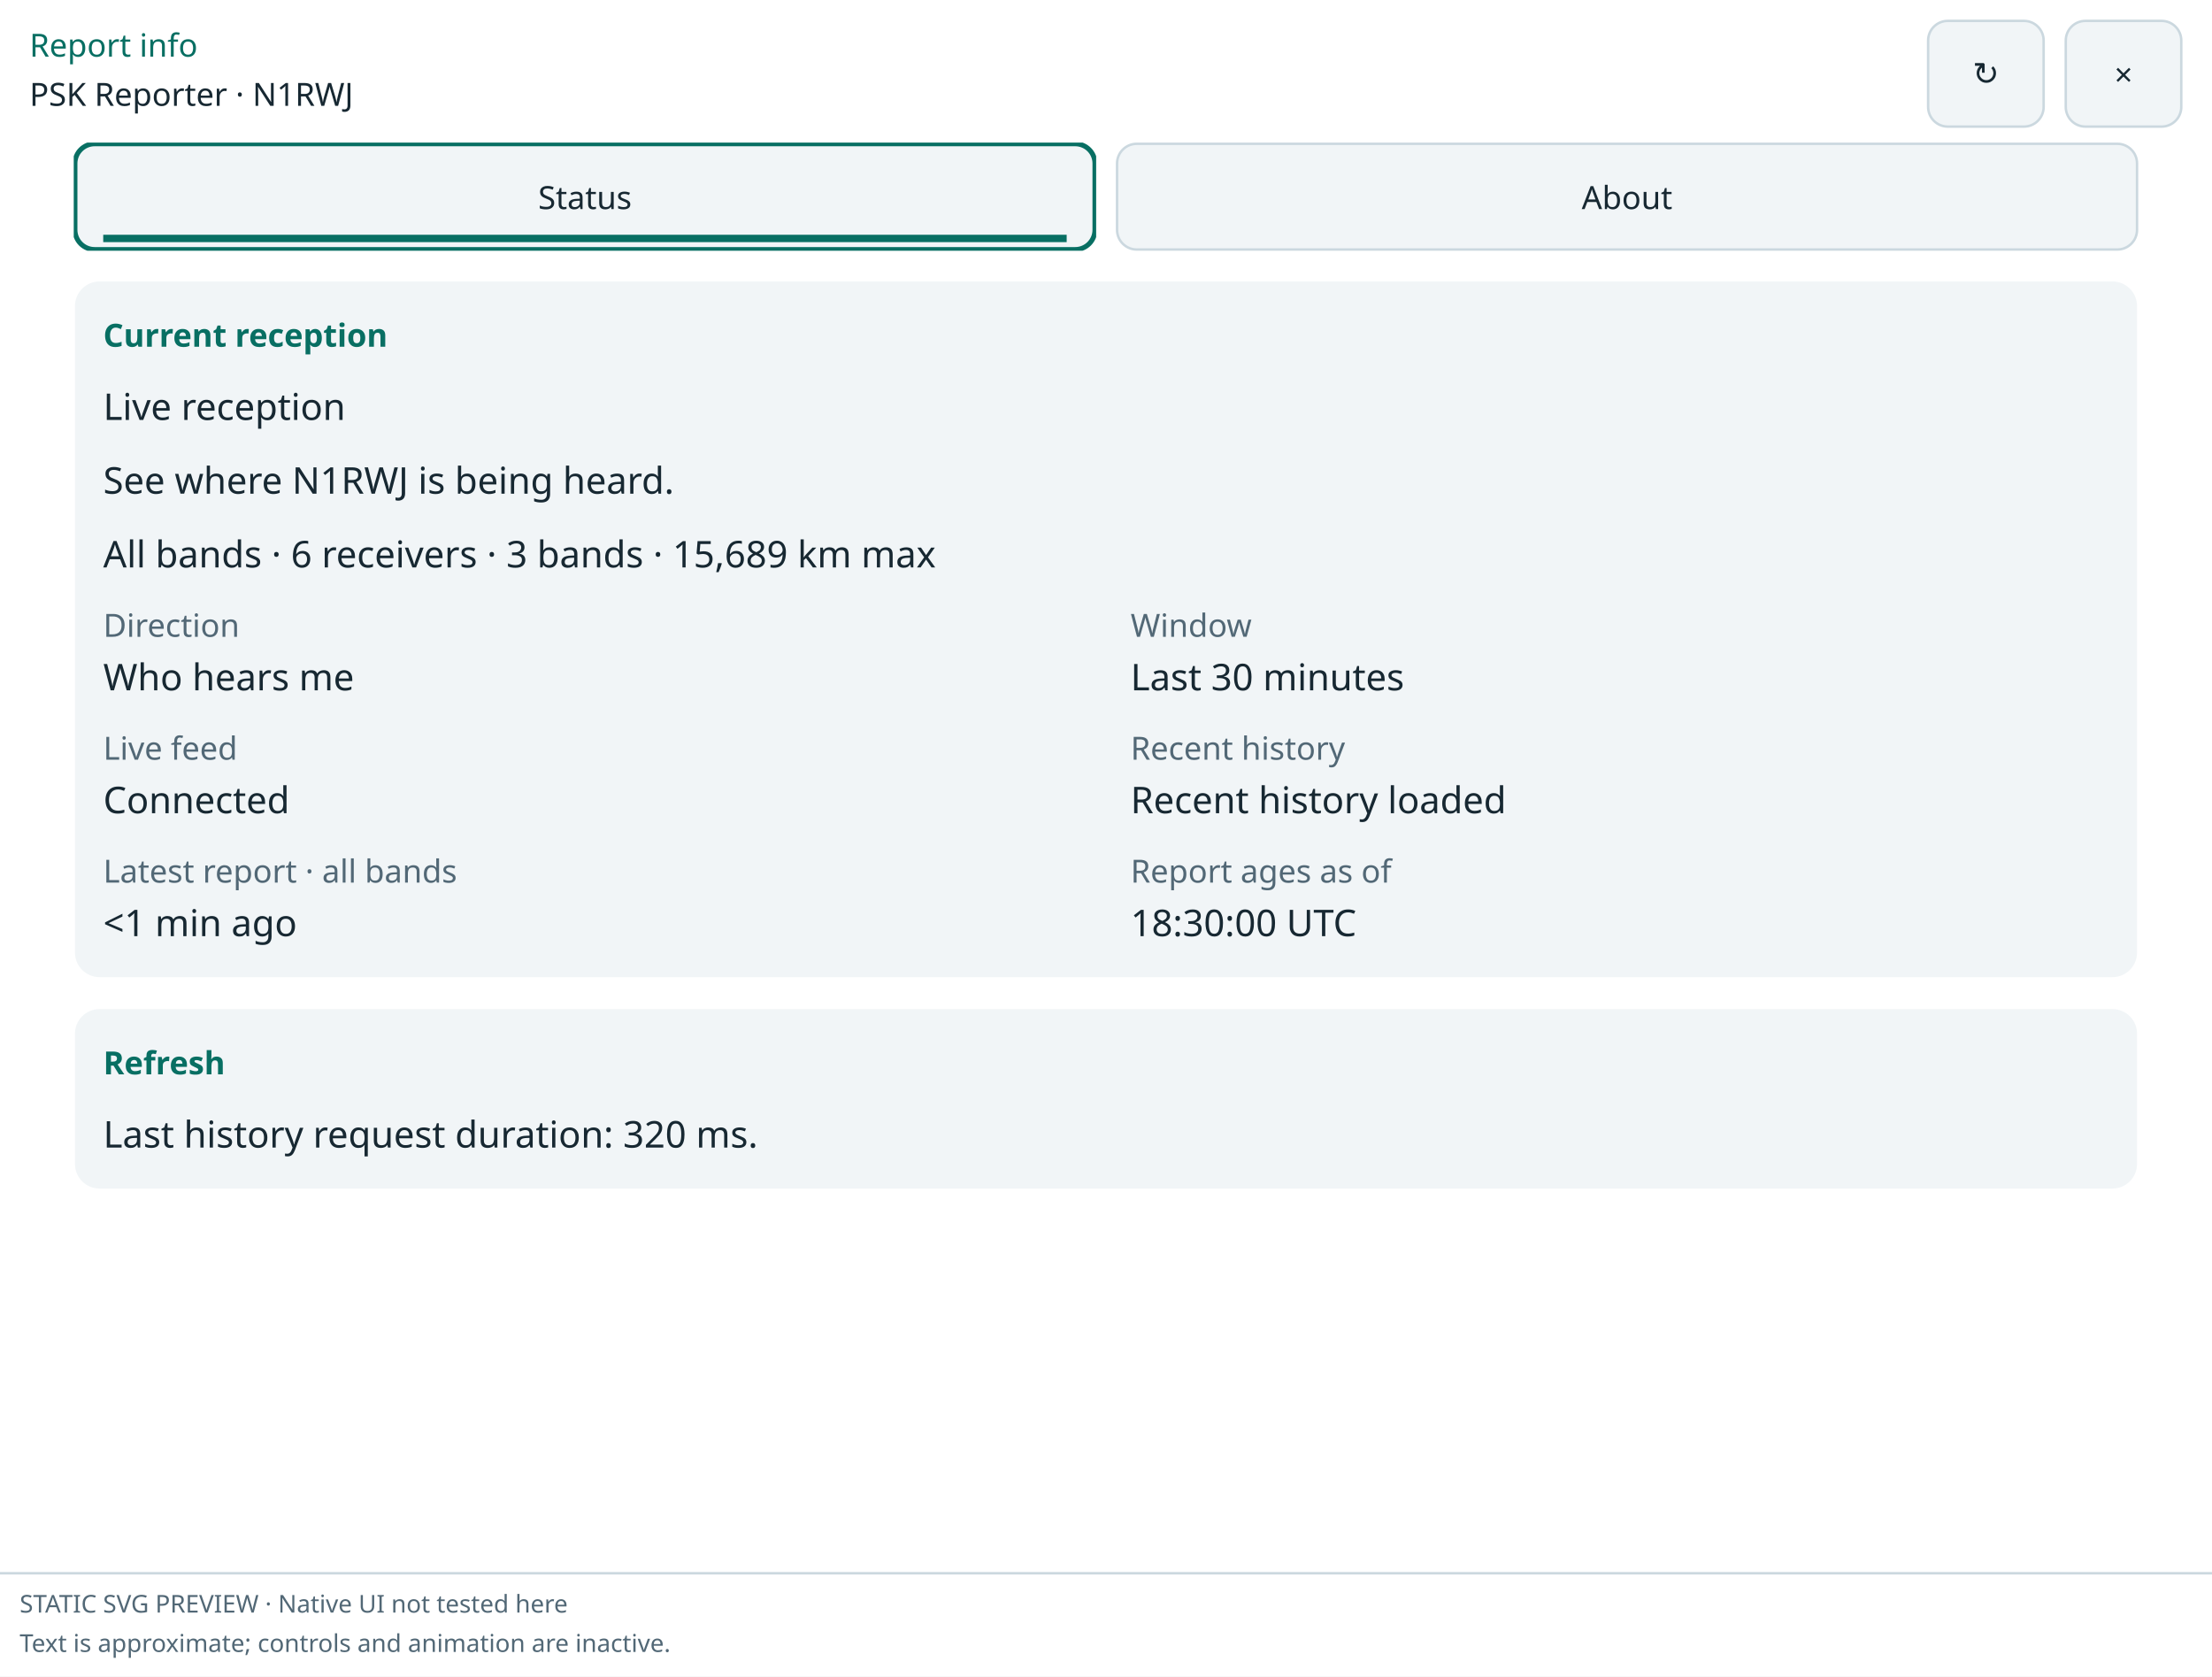
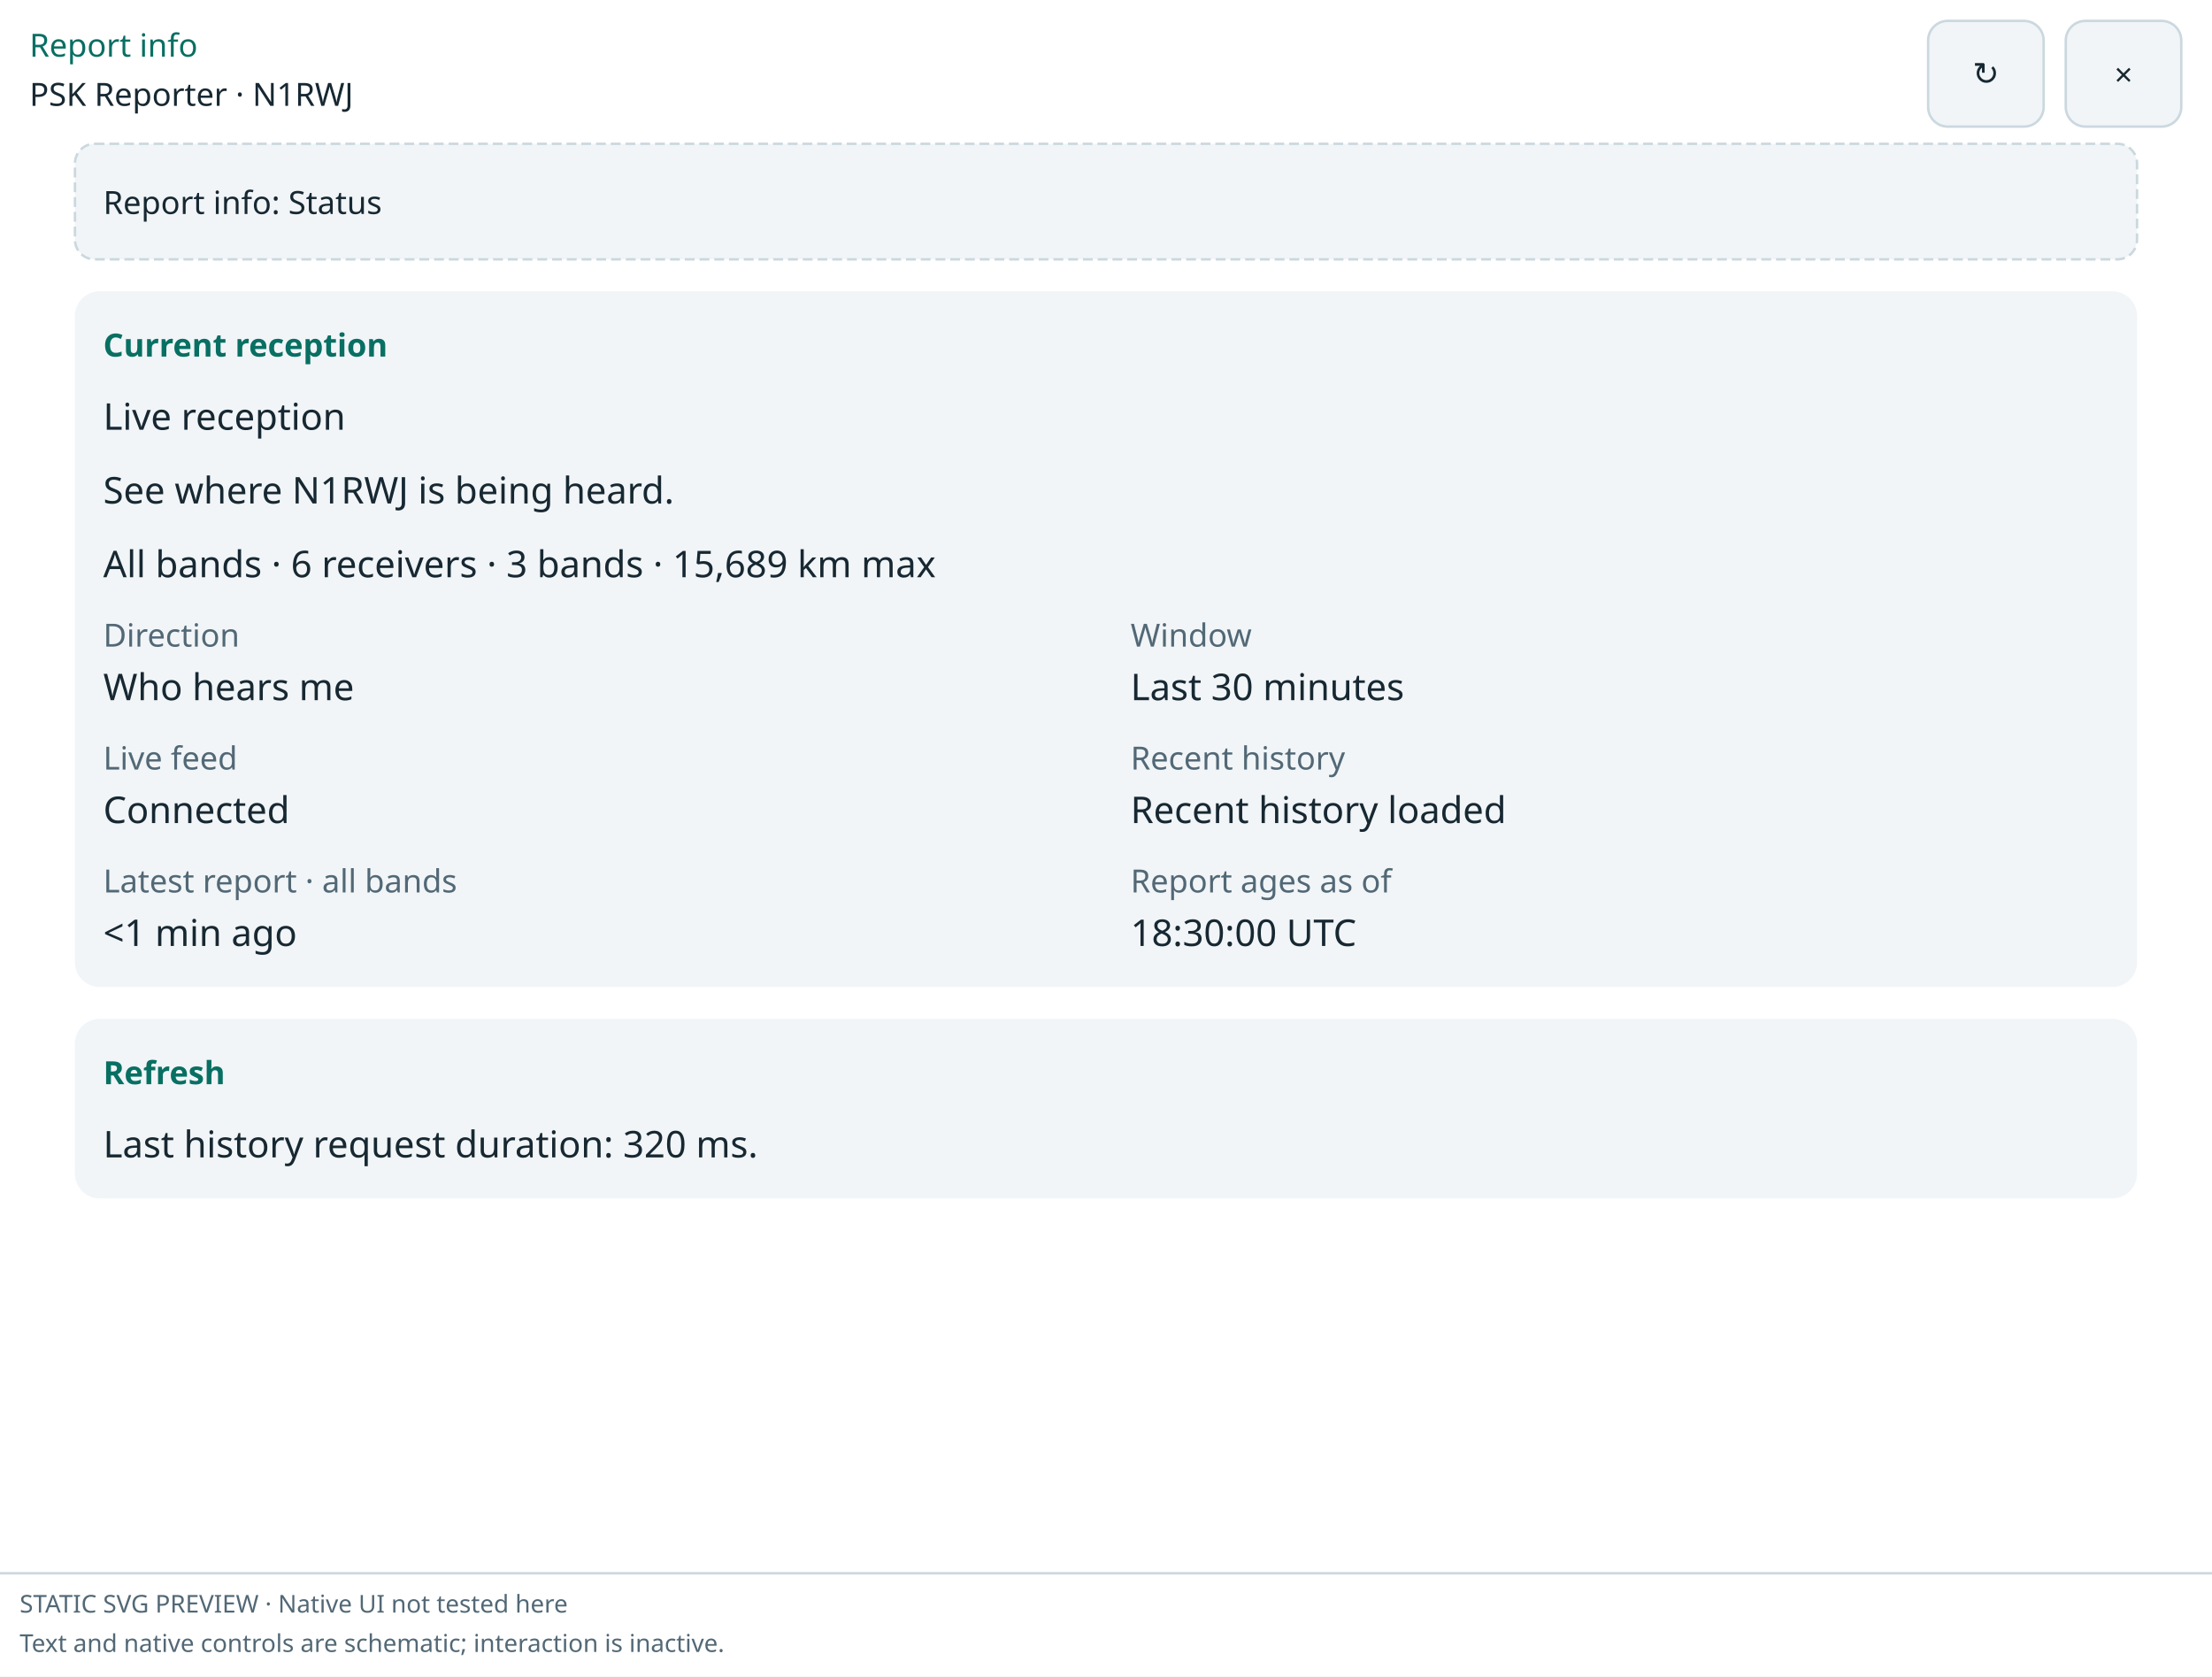
<svg xmlns="http://www.w3.org/2000/svg" width="900" height="682" viewBox="0 0 900 682" role="img" aria-label="PSK Reporter static scene preview, not native app acceptance">
  <rect width="100%" height="100%" fill="#ffffff" />
  <svg aria-hidden="true" width="900" height="640" viewBox="0 0 900 640">
    <g transform="translate(0 0) rotate(0 450 320)" opacity="1">
      <defs>
        <clipPath id="preview-layer-0-bounds">
          <rect width="900" height="640" />
        </clipPath>
      </defs>
      <g clip-path="url(#preview-layer-0-bounds)">
        <svg aria-hidden="true" width="900" height="640" viewBox="0 0 900 640" preserveAspectRatio="none">
          <rect width="900" height="640" fill="#ffffff" />
        </svg>
      </g>
    </g>
    <g transform="translate(12 8) rotate(0 382 10)" opacity="1">
      <defs>
        <clipPath id="preview-layer-1-bounds">
          <rect width="764" height="20" />
        </clipPath>
      </defs>
      <g clip-path="url(#preview-layer-1-bounds)">
        <text x="0" y="10" dominant-baseline="central" text-anchor="start" font-family="sans-serif" font-size="13" font-weight="400" letter-spacing="0" fill="#086f63">Report info</text>
      </g>
    </g>
    <g transform="translate(12 28) rotate(0 382 10)" opacity="1">
      <defs>
        <clipPath id="preview-layer-2-bounds">
          <rect width="764" height="20" />
        </clipPath>
      </defs>
      <g clip-path="url(#preview-layer-2-bounds)">
        <text x="0" y="10" dominant-baseline="central" text-anchor="start" font-family="sans-serif" font-size="13" font-weight="400" letter-spacing="0" fill="#172832">PSK Reporter · N1RWJ</text>
      </g>
    </g>
    <g transform="translate(784 8) rotate(0 24 22)" opacity="1">
      <defs>
        <clipPath id="preview-layer-3-bounds">
          <rect width="48" height="44" />
        </clipPath>
      </defs>
      <g clip-path="url(#preview-layer-3-bounds)">
        <svg aria-hidden="true" width="48" height="44" viewBox="0 0 48 44" preserveAspectRatio="none">
          <rect x=".5" y=".5" width="47" height="43" rx="8" fill="#f1f5f7" stroke="#cbd8df" stroke-width="1" />
        </svg>
      </g>
    </g>
    <g transform="translate(792 20) rotate(0 16 10)" opacity="1">
      <defs>
        <clipPath id="preview-layer-4-bounds">
          <rect width="32" height="20" />
        </clipPath>
      </defs>
      <g clip-path="url(#preview-layer-4-bounds)">
        <text x="16" y="10" dominant-baseline="central" text-anchor="middle" font-family="sans-serif" font-size="13" font-weight="400" letter-spacing="0" fill="#172832">↻</text>
      </g>
    </g>
    <g transform="translate(840 8) rotate(0 24 22)" opacity="1">
      <defs>
        <clipPath id="preview-layer-5-bounds">
          <rect width="48" height="44" />
        </clipPath>
      </defs>
      <g clip-path="url(#preview-layer-5-bounds)">
        <svg aria-hidden="true" width="48" height="44" viewBox="0 0 48 44" preserveAspectRatio="none">
          <rect x=".5" y=".5" width="47" height="43" rx="8" fill="#f1f5f7" stroke="#cbd8df" stroke-width="1" />
        </svg>
      </g>
    </g>
    <g transform="translate(848 20) rotate(0 16 10)" opacity="1">
      <defs>
        <clipPath id="preview-layer-6-bounds">
          <rect width="32" height="20" />
        </clipPath>
      </defs>
      <g clip-path="url(#preview-layer-6-bounds)">
        <text x="16" y="10" dominant-baseline="central" text-anchor="middle" font-family="sans-serif" font-size="13" font-weight="400" letter-spacing="0" fill="#172832">×</text>
      </g>
    </g>
-     <g transform="translate(30 58) rotate(0 208 22)" opacity="1">
+     <g transform="translate(30 118) rotate(0 420 142)" opacity="1">
      <defs>
        <clipPath id="preview-layer-7-bounds">
-           <rect width="416" height="44" />
+           <rect width="840" height="284" />
        </clipPath>
      </defs>
      <g clip-path="url(#preview-layer-7-bounds)">
-         <svg aria-hidden="true" width="416" height="44" viewBox="0 0 416 44" preserveAspectRatio="none">
-           <rect x=".5" y=".5" width="415" height="43" rx="8" fill="#f1f5f7" stroke="#086f63" stroke-width="2" />
-           <path d="M12 39H404" stroke="#086f63" stroke-width="3" />
-         </svg>
-       </g>
-     </g>
-     <g transform="translate(38 70) rotate(0 200 10)" opacity="1">
-       <defs>
-         <clipPath id="preview-layer-8-bounds">
-           <rect width="400" height="20" />
-         </clipPath>
-       </defs>
-       <g clip-path="url(#preview-layer-8-bounds)">
-         <text x="200" y="10" dominant-baseline="central" text-anchor="middle" font-family="sans-serif" font-size="13" font-weight="400" letter-spacing="0" fill="#172832">Status</text>
-       </g>
-     </g>
-     <g transform="translate(454 58) rotate(0 208 22)" opacity="1">
-       <defs>
-         <clipPath id="preview-layer-9-bounds">
-           <rect width="416" height="44" />
-         </clipPath>
-       </defs>
-       <g clip-path="url(#preview-layer-9-bounds)">
-         <svg aria-hidden="true" width="416" height="44" viewBox="0 0 416 44" preserveAspectRatio="none">
-           <rect x=".5" y=".5" width="415" height="43" rx="8" fill="#f1f5f7" stroke="#cbd8df" stroke-width="1" />
-         </svg>
-       </g>
-     </g>
-     <g transform="translate(462 70) rotate(0 200 10)" opacity="1">
-       <defs>
-         <clipPath id="preview-layer-10-bounds">
-           <rect width="400" height="20" />
-         </clipPath>
-       </defs>
-       <g clip-path="url(#preview-layer-10-bounds)">
-         <text x="200" y="10" dominant-baseline="central" text-anchor="middle" font-family="sans-serif" font-size="13" font-weight="400" letter-spacing="0" fill="#172832">About</text>
-       </g>
-     </g>
-     <g transform="translate(30 114) rotate(0 420 142)" opacity="1">
-       <defs>
-         <clipPath id="preview-layer-11-bounds">
-           <rect width="840" height="284" />
-         </clipPath>
-       </defs>
-       <g clip-path="url(#preview-layer-11-bounds)">
        <svg aria-hidden="true" width="840" height="284" viewBox="0 0 840 284" preserveAspectRatio="none">
          <rect x=".5" y=".5" width="839" height="283" rx="10" fill="#f1f5f7" />
        </svg>
      </g>
    </g>
-     <g transform="translate(42 126) rotate(0 408 10)" opacity="1">
+     <g transform="translate(42 130) rotate(0 408 10)" opacity="1">
+       <defs>
+         <clipPath id="preview-layer-8-bounds">
+           <rect width="816" height="20" />
+         </clipPath>
+       </defs>
+       <g clip-path="url(#preview-layer-8-bounds)">
+         <text x="0" y="10" dominant-baseline="central" text-anchor="start" font-family="sans-serif" font-size="13" font-weight="600" letter-spacing="0" fill="#086f63">Current reception</text>
+       </g>
+     </g>
+     <g transform="translate(42 158) rotate(0 408 11)" opacity="1">
+       <defs>
+         <clipPath id="preview-layer-9-bounds">
+           <rect width="816" height="22" />
+         </clipPath>
+       </defs>
+       <g clip-path="url(#preview-layer-9-bounds)">
+         <text x="0" y="11" dominant-baseline="central" text-anchor="start" font-family="sans-serif" font-size="15" font-weight="400" letter-spacing="0" fill="#172832">Live reception</text>
+       </g>
+     </g>
+     <g transform="translate(42 188) rotate(0 408 11)" opacity="1">
+       <defs>
+         <clipPath id="preview-layer-10-bounds">
+           <rect width="816" height="22" />
+         </clipPath>
+       </defs>
+       <g clip-path="url(#preview-layer-10-bounds)">
+         <text x="0" y="11" dominant-baseline="central" text-anchor="start" font-family="sans-serif" font-size="15" font-weight="400" letter-spacing="0" fill="#172832">See where N1RWJ is being heard.</text>
+       </g>
+     </g>
+     <g transform="translate(42 218) rotate(0 408 11)" opacity="1">
+       <defs>
+         <clipPath id="preview-layer-11-bounds">
+           <rect width="816" height="22" />
+         </clipPath>
+       </defs>
+       <g clip-path="url(#preview-layer-11-bounds)">
+         <text x="0" y="11" dominant-baseline="central" text-anchor="start" font-family="sans-serif" font-size="15" font-weight="400" letter-spacing="0" fill="#172832">All bands · 6 receivers · 3 bands · 15,689 km max</text>
+       </g>
+     </g>
+     <g transform="translate(42 248) rotate(0 199 10)" opacity="1">
      <defs>
        <clipPath id="preview-layer-12-bounds">
-           <rect width="816" height="20" />
+           <rect width="398" height="20" />
        </clipPath>
      </defs>
      <g clip-path="url(#preview-layer-12-bounds)">
-         <text x="0" y="10" dominant-baseline="central" text-anchor="start" font-family="sans-serif" font-size="13" font-weight="600" letter-spacing="0" fill="#086f63">Current reception</text>
-       </g>
-     </g>
-     <g transform="translate(42 154) rotate(0 408 11)" opacity="1">
+         <text x="0" y="10" dominant-baseline="central" text-anchor="start" font-family="sans-serif" font-size="13" font-weight="400" letter-spacing="0" fill="#526876">Direction</text>
+       </g>
+     </g>
+     <g transform="translate(42 268) rotate(0 199 11)" opacity="1">
      <defs>
        <clipPath id="preview-layer-13-bounds">
-           <rect width="816" height="22" />
+           <rect width="398" height="22" />
        </clipPath>
      </defs>
      <g clip-path="url(#preview-layer-13-bounds)">
-         <text x="0" y="11" dominant-baseline="central" text-anchor="start" font-family="sans-serif" font-size="15" font-weight="400" letter-spacing="0" fill="#172832">Live reception</text>
-       </g>
-     </g>
-     <g transform="translate(42 184) rotate(0 408 11)" opacity="1">
+         <text x="0" y="11" dominant-baseline="central" text-anchor="start" font-family="sans-serif" font-size="15" font-weight="400" letter-spacing="0" fill="#172832">Who hears me</text>
+       </g>
+     </g>
+     <g transform="translate(460 248) rotate(0 199 10)" opacity="1">
      <defs>
        <clipPath id="preview-layer-14-bounds">
-           <rect width="816" height="22" />
+           <rect width="398" height="20" />
        </clipPath>
      </defs>
      <g clip-path="url(#preview-layer-14-bounds)">
-         <text x="0" y="11" dominant-baseline="central" text-anchor="start" font-family="sans-serif" font-size="15" font-weight="400" letter-spacing="0" fill="#172832">See where N1RWJ is being heard.</text>
-       </g>
-     </g>
-     <g transform="translate(42 214) rotate(0 408 11)" opacity="1">
+         <text x="0" y="10" dominant-baseline="central" text-anchor="start" font-family="sans-serif" font-size="13" font-weight="400" letter-spacing="0" fill="#526876">Window</text>
+       </g>
+     </g>
+     <g transform="translate(460 268) rotate(0 199 11)" opacity="1">
      <defs>
        <clipPath id="preview-layer-15-bounds">
-           <rect width="816" height="22" />
+           <rect width="398" height="22" />
        </clipPath>
      </defs>
      <g clip-path="url(#preview-layer-15-bounds)">
-         <text x="0" y="11" dominant-baseline="central" text-anchor="start" font-family="sans-serif" font-size="15" font-weight="400" letter-spacing="0" fill="#172832">All bands · 6 receivers · 3 bands · 15,689 km max</text>
-       </g>
-     </g>
-     <g transform="translate(42 244) rotate(0 199 10)" opacity="1">
+         <text x="0" y="11" dominant-baseline="central" text-anchor="start" font-family="sans-serif" font-size="15" font-weight="400" letter-spacing="0" fill="#172832">Last 30 minutes</text>
+       </g>
+     </g>
+     <g transform="translate(42 298) rotate(0 199 10)" opacity="1">
      <defs>
        <clipPath id="preview-layer-16-bounds">
          <rect width="398" height="20" />
        </clipPath>
      </defs>
      <g clip-path="url(#preview-layer-16-bounds)">
-         <text x="0" y="10" dominant-baseline="central" text-anchor="start" font-family="sans-serif" font-size="13" font-weight="400" letter-spacing="0" fill="#526876">Direction</text>
-       </g>
-     </g>
-     <g transform="translate(42 264) rotate(0 199 11)" opacity="1">
+         <text x="0" y="10" dominant-baseline="central" text-anchor="start" font-family="sans-serif" font-size="13" font-weight="400" letter-spacing="0" fill="#526876">Live feed</text>
+       </g>
+     </g>
+     <g transform="translate(42 318) rotate(0 199 11)" opacity="1">
      <defs>
        <clipPath id="preview-layer-17-bounds">
          <rect width="398" height="22" />
        </clipPath>
      </defs>
      <g clip-path="url(#preview-layer-17-bounds)">
-         <text x="0" y="11" dominant-baseline="central" text-anchor="start" font-family="sans-serif" font-size="15" font-weight="400" letter-spacing="0" fill="#172832">Who hears me</text>
-       </g>
-     </g>
-     <g transform="translate(460 244) rotate(0 199 10)" opacity="1">
+         <text x="0" y="11" dominant-baseline="central" text-anchor="start" font-family="sans-serif" font-size="15" font-weight="400" letter-spacing="0" fill="#172832">Connected</text>
+       </g>
+     </g>
+     <g transform="translate(460 298) rotate(0 199 10)" opacity="1">
      <defs>
        <clipPath id="preview-layer-18-bounds">
          <rect width="398" height="20" />
        </clipPath>
      </defs>
      <g clip-path="url(#preview-layer-18-bounds)">
-         <text x="0" y="10" dominant-baseline="central" text-anchor="start" font-family="sans-serif" font-size="13" font-weight="400" letter-spacing="0" fill="#526876">Window</text>
-       </g>
-     </g>
-     <g transform="translate(460 264) rotate(0 199 11)" opacity="1">
+         <text x="0" y="10" dominant-baseline="central" text-anchor="start" font-family="sans-serif" font-size="13" font-weight="400" letter-spacing="0" fill="#526876">Recent history</text>
+       </g>
+     </g>
+     <g transform="translate(460 318) rotate(0 199 11)" opacity="1">
      <defs>
        <clipPath id="preview-layer-19-bounds">
          <rect width="398" height="22" />
        </clipPath>
      </defs>
      <g clip-path="url(#preview-layer-19-bounds)">
-         <text x="0" y="11" dominant-baseline="central" text-anchor="start" font-family="sans-serif" font-size="15" font-weight="400" letter-spacing="0" fill="#172832">Last 30 minutes</text>
-       </g>
-     </g>
-     <g transform="translate(42 294) rotate(0 199 10)" opacity="1">
+         <text x="0" y="11" dominant-baseline="central" text-anchor="start" font-family="sans-serif" font-size="15" font-weight="400" letter-spacing="0" fill="#172832">Recent history loaded</text>
+       </g>
+     </g>
+     <g transform="translate(42 348) rotate(0 199 10)" opacity="1">
      <defs>
        <clipPath id="preview-layer-20-bounds">
          <rect width="398" height="20" />
        </clipPath>
      </defs>
      <g clip-path="url(#preview-layer-20-bounds)">
-         <text x="0" y="10" dominant-baseline="central" text-anchor="start" font-family="sans-serif" font-size="13" font-weight="400" letter-spacing="0" fill="#526876">Live feed</text>
-       </g>
-     </g>
-     <g transform="translate(42 314) rotate(0 199 11)" opacity="1">
+         <text x="0" y="10" dominant-baseline="central" text-anchor="start" font-family="sans-serif" font-size="13" font-weight="400" letter-spacing="0" fill="#526876">Latest report · all bands</text>
+       </g>
+     </g>
+     <g transform="translate(42 368) rotate(0 199 11)" opacity="1">
      <defs>
        <clipPath id="preview-layer-21-bounds">
          <rect width="398" height="22" />
        </clipPath>
      </defs>
      <g clip-path="url(#preview-layer-21-bounds)">
-         <text x="0" y="11" dominant-baseline="central" text-anchor="start" font-family="sans-serif" font-size="15" font-weight="400" letter-spacing="0" fill="#172832">Connected</text>
-       </g>
-     </g>
-     <g transform="translate(460 294) rotate(0 199 10)" opacity="1">
+         <text x="0" y="11" dominant-baseline="central" text-anchor="start" font-family="sans-serif" font-size="15" font-weight="400" letter-spacing="0" fill="#172832">&lt;1 min ago</text>
+       </g>
+     </g>
+     <g transform="translate(460 348) rotate(0 199 10)" opacity="1">
      <defs>
        <clipPath id="preview-layer-22-bounds">
          <rect width="398" height="20" />
        </clipPath>
      </defs>
      <g clip-path="url(#preview-layer-22-bounds)">
-         <text x="0" y="10" dominant-baseline="central" text-anchor="start" font-family="sans-serif" font-size="13" font-weight="400" letter-spacing="0" fill="#526876">Recent history</text>
-       </g>
-     </g>
-     <g transform="translate(460 314) rotate(0 199 11)" opacity="1">
+         <text x="0" y="10" dominant-baseline="central" text-anchor="start" font-family="sans-serif" font-size="13" font-weight="400" letter-spacing="0" fill="#526876">Report ages as of</text>
+       </g>
+     </g>
+     <g transform="translate(460 368) rotate(0 199 11)" opacity="1">
      <defs>
        <clipPath id="preview-layer-23-bounds">
          <rect width="398" height="22" />
        </clipPath>
      </defs>
      <g clip-path="url(#preview-layer-23-bounds)">
-         <text x="0" y="11" dominant-baseline="central" text-anchor="start" font-family="sans-serif" font-size="15" font-weight="400" letter-spacing="0" fill="#172832">Recent history loaded</text>
-       </g>
-     </g>
-     <g transform="translate(42 344) rotate(0 199 10)" opacity="1">
+         <text x="0" y="11" dominant-baseline="central" text-anchor="start" font-family="sans-serif" font-size="15" font-weight="400" letter-spacing="0" fill="#172832">18:30:00 UTC</text>
+       </g>
+     </g>
+     <g transform="translate(30 414) rotate(0 420 37)" opacity="1">
      <defs>
        <clipPath id="preview-layer-24-bounds">
-           <rect width="398" height="20" />
+           <rect width="840" height="74" />
        </clipPath>
      </defs>
      <g clip-path="url(#preview-layer-24-bounds)">
-         <text x="0" y="10" dominant-baseline="central" text-anchor="start" font-family="sans-serif" font-size="13" font-weight="400" letter-spacing="0" fill="#526876">Latest report · all bands</text>
-       </g>
-     </g>
-     <g transform="translate(42 364) rotate(0 199 11)" opacity="1">
-       <defs>
-         <clipPath id="preview-layer-25-bounds">
-           <rect width="398" height="22" />
-         </clipPath>
-       </defs>
-       <g clip-path="url(#preview-layer-25-bounds)">
-         <text x="0" y="11" dominant-baseline="central" text-anchor="start" font-family="sans-serif" font-size="15" font-weight="400" letter-spacing="0" fill="#172832">&lt;1 min ago</text>
-       </g>
-     </g>
-     <g transform="translate(460 344) rotate(0 199 10)" opacity="1">
-       <defs>
-         <clipPath id="preview-layer-26-bounds">
-           <rect width="398" height="20" />
-         </clipPath>
-       </defs>
-       <g clip-path="url(#preview-layer-26-bounds)">
-         <text x="0" y="10" dominant-baseline="central" text-anchor="start" font-family="sans-serif" font-size="13" font-weight="400" letter-spacing="0" fill="#526876">Report ages as of</text>
-       </g>
-     </g>
-     <g transform="translate(460 364) rotate(0 199 11)" opacity="1">
-       <defs>
-         <clipPath id="preview-layer-27-bounds">
-           <rect width="398" height="22" />
-         </clipPath>
-       </defs>
-       <g clip-path="url(#preview-layer-27-bounds)">
-         <text x="0" y="11" dominant-baseline="central" text-anchor="start" font-family="sans-serif" font-size="15" font-weight="400" letter-spacing="0" fill="#172832">18:30:00 UTC</text>
-       </g>
-     </g>
-     <g transform="translate(30 410) rotate(0 420 37)" opacity="1">
-       <defs>
-         <clipPath id="preview-layer-28-bounds">
-           <rect width="840" height="74" />
-         </clipPath>
-       </defs>
-       <g clip-path="url(#preview-layer-28-bounds)">
        <svg aria-hidden="true" width="840" height="74" viewBox="0 0 840 74" preserveAspectRatio="none">
          <rect x=".5" y=".5" width="839" height="73" rx="10" fill="#f1f5f7" />
        </svg>
      </g>
    </g>
-     <g transform="translate(42 422) rotate(0 408 10)" opacity="1">
-       <defs>
-         <clipPath id="preview-layer-29-bounds">
+     <g transform="translate(42 426) rotate(0 408 10)" opacity="1">
+       <defs>
+         <clipPath id="preview-layer-25-bounds">
          <rect width="816" height="20" />
        </clipPath>
      </defs>
-       <g clip-path="url(#preview-layer-29-bounds)">
+       <g clip-path="url(#preview-layer-25-bounds)">
        <text x="0" y="10" dominant-baseline="central" text-anchor="start" font-family="sans-serif" font-size="13" font-weight="600" letter-spacing="0" fill="#086f63">Refresh</text>
      </g>
    </g>
-     <g transform="translate(42 450) rotate(0 408 11)" opacity="1">
-       <defs>
-         <clipPath id="preview-layer-30-bounds">
-           <rect width="816" height="22" />
-         </clipPath>
-       </defs>
-       <g clip-path="url(#preview-layer-30-bounds)">
+     <g transform="translate(42 454) rotate(0 408 11)" opacity="1">
+       <defs>
+         <clipPath id="preview-layer-26-bounds">
+           <rect width="816" height="22" />
+         </clipPath>
+       </defs>
+       <g clip-path="url(#preview-layer-26-bounds)">
        <text x="0" y="11" dominant-baseline="central" text-anchor="start" font-family="sans-serif" font-size="15" font-weight="400" letter-spacing="0" fill="#172832">Last history request duration: 320 ms.</text>
      </g>
+     </g>
+     <g transform="translate(30 58)">
+       <defs>
+         <clipPath id="preview-control-2">
+           <rect width="840" height="48" />
+         </clipPath>
+       </defs>
+       <rect x=".5" y=".5" width="839" height="47" rx="8" fill="#f1f5f7" stroke="#cbd8df" stroke-dasharray="4 2" />
+       <text x="12" y="24" dominant-baseline="central" font-family="sans-serif" font-size="13" fill="#172832" clip-path="url(#preview-control-2)">Report info: Status</text>
    </g>
  </svg>
  <path d="M0 640H900" stroke="#cbd8df" />
  <text x="8" y="656" font-family="sans-serif" font-size="10" fill="#526876">STATIC SVG PREVIEW · Native UI not tested here</text>
-   <text x="8" y="672" font-family="sans-serif" font-size="10" fill="#526876">Text is approximate; controls and animation are inactive.</text>
+   <text x="8" y="672" font-family="sans-serif" font-size="10" fill="#526876">Text and native controls are schematic; interaction is inactive.</text>
</svg>
